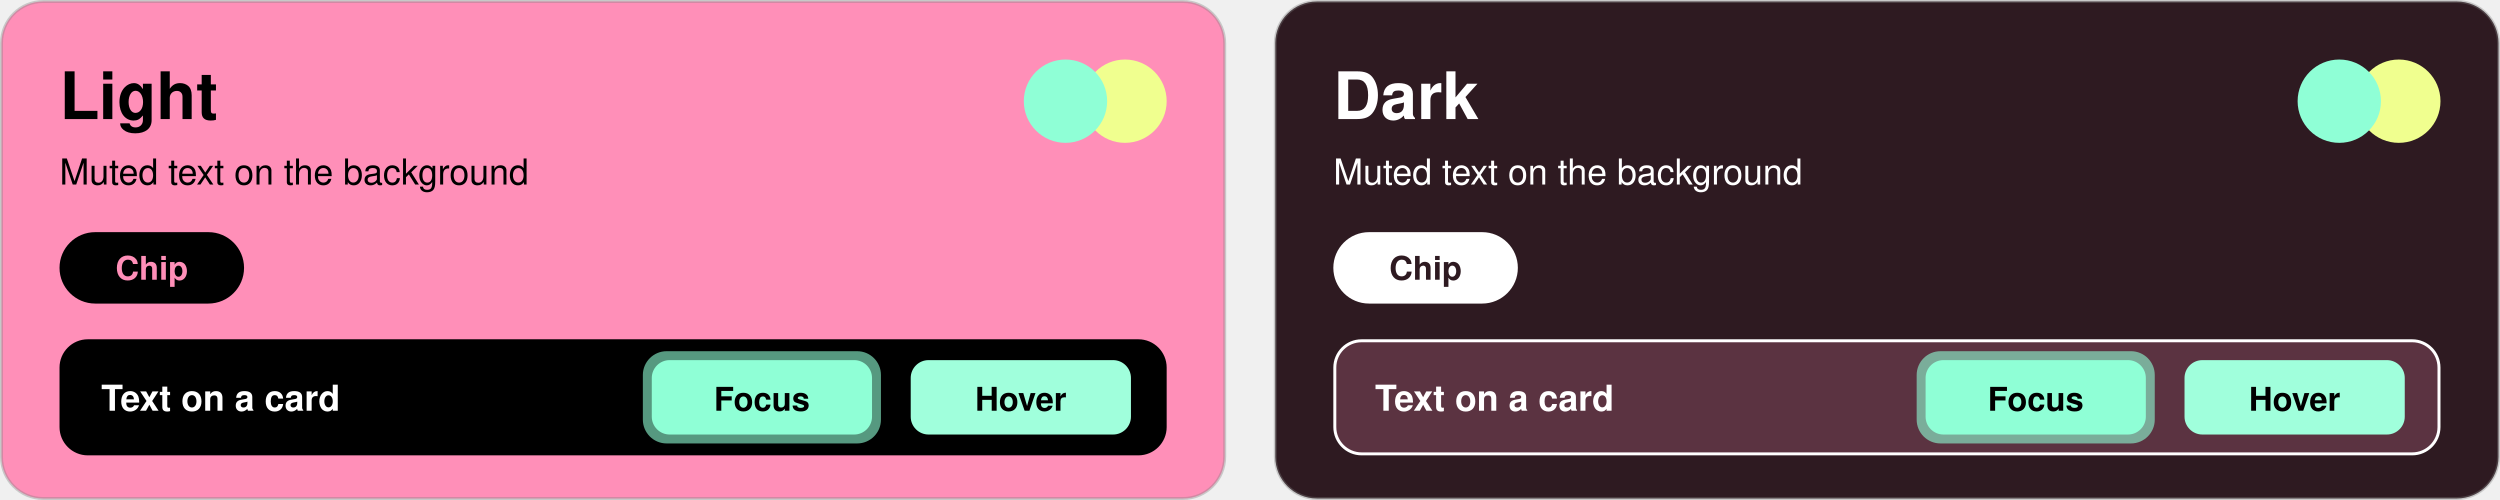
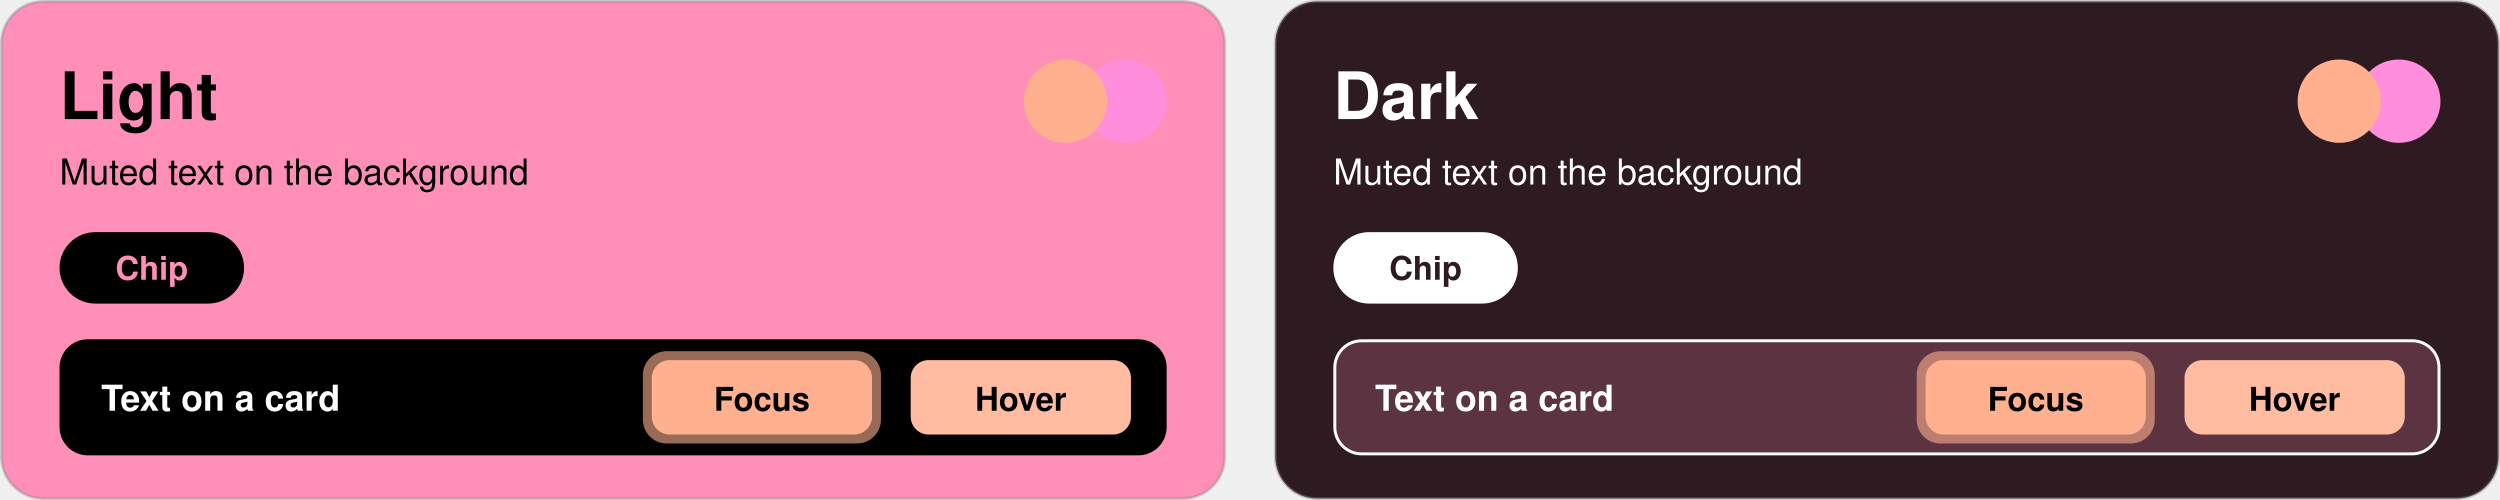
- <svg xmlns="http://www.w3.org/2000/svg" viewBox="0 0 840 168" width="840" height="168" role="img" aria-label="light bg: #ff8fb8; light surface: #000; light border: #000; light text: #000; light muted: #000; light onSurface: #fff; light accent: #8fffd6; light accentHover: #a0ffdc; light onAccent: #000; light soft: #000; light onSoft: #ff8fb8; light ring: rgba(143, 255, 214, 0.6); light extra: #f0ff8f; light shadow: #000; light decision dull: false; light decision light: true; light decision tinted: false; light decision lost: false; dark bg: #2e1a21; dark surface: #5b3341; dark border: #fff; dark text: #fff; dark muted: #fff; dark onSurface: #fff; dark accent: #8fffd6; dark accentHover: #a0ffdc; dark onAccent: #000; dark soft: #fff; dark onSoft: #2e1a21; dark ring: rgba(143, 255, 214, 0.6); dark extra: #f0ff8f; dark shadow: #8fffd6; dark decision dull: false; dark decision light: false; dark decision tinted: true; dark decision lost: false" font-family="system-ui, -apple-system, 'Segoe UI', Helvetica, Arial, sans-serif">
+ <svg xmlns="http://www.w3.org/2000/svg" viewBox="0 0 840 168" width="840" height="168" role="img" aria-label="light bg: #ff8fb8; light surface: #000; light border: #000; light text: #000; light muted: #000; light onSurface: #fff; light accent: #ffb08f; light accentHover: #ffbca0; light onAccent: #000; light soft: #000; light onSoft: #ff8fb8; light ring: rgba(255, 176, 143, 0.6); light extra: #ff8fdd; light shadow: #000; light decision dull: false; light decision light: true; light decision tinted: false; light decision lost: false; dark bg: #2e1a21; dark surface: #5b3341; dark border: #fff; dark text: #fff; dark muted: #fff; dark onSurface: #fff; dark accent: #ffb08f; dark accentHover: #ffbca0; dark onAccent: #000; dark soft: #fff; dark onSoft: #2e1a21; dark ring: rgba(255, 176, 143, 0.6); dark extra: #ff8fdd; dark shadow: #ffb08f; dark decision dull: false; dark decision light: false; dark decision tinted: true; dark decision lost: false" font-family="system-ui, -apple-system, 'Segoe UI', Helvetica, Arial, sans-serif">
  <defs>
    <pattern id="a-whole-theme-from-one-color-3-checker" width="16" height="16" patternUnits="userSpaceOnUse">
      <rect width="16" height="16" fill="#fff" />
      <path d="M0 0h8v8H0zM8 8h8v8H8z" fill="#d5d8e0" />
    </pattern>
  </defs>
  <g transform="translate(0 0)">
    <rect x="0.5" y="0.5" width="411" height="167" rx="14" fill="#ff8fb8" stroke="#808080" stroke-opacity="0.35" />
-     <circle cx="378" cy="34" r="14" fill="#f0ff8f" />
-     <circle cx="358" cy="34" r="14" fill="#8fffd6" />
+     <circle cx="378" cy="34" r="14" fill="#ff8fdd" />
+     <circle cx="358" cy="34" r="14" fill="#ffb08f" />
    <text x="20" y="40" font-size="22" font-weight="800" fill="#000">Light</text>
    <text x="20" y="62" font-size="12" fill="#000">Muted text on the background</text>
    <rect x="20" y="78" width="62" height="24" rx="12" fill="#000" />
    <text x="51" y="94" font-size="11" font-weight="700" text-anchor="middle" fill="#ff8fb8">Chip</text>
    <rect x="20.5" y="114.5" width="371" height="38" rx="9" fill="#000" stroke="#000" />
    <text x="34" y="138" font-size="12" font-weight="600" fill="#fff">Text on a card</text>
-     <rect x="216" y="118" width="80" height="31" rx="8" fill="rgba(143, 255, 214, 0.6)" />
-     <rect x="219" y="121" width="74" height="25" rx="6" fill="#8fffd6" />
+     <rect x="216" y="118" width="80" height="31" rx="8" fill="rgba(255, 176, 143, 0.6)" />
+     <rect x="219" y="121" width="74" height="25" rx="6" fill="#ffb08f" />
    <text x="256" y="138" font-size="11" font-weight="700" text-anchor="middle" fill="#000">Focus</text>
-     <rect x="306" y="121" width="74" height="25" rx="6" fill="#a0ffdc" />
+     <rect x="306" y="121" width="74" height="25" rx="6" fill="#ffbca0" />
    <text x="343" y="138" font-size="11" font-weight="700" text-anchor="middle" fill="#000">Hover</text>
  </g>
  <g transform="translate(428 0)">
    <rect x="0.5" y="0.5" width="411" height="167" rx="14" fill="#2e1a21" stroke="#808080" stroke-opacity="0.35" />
-     <circle cx="378" cy="34" r="14" fill="#f0ff8f" />
-     <circle cx="358" cy="34" r="14" fill="#8fffd6" />
+     <circle cx="378" cy="34" r="14" fill="#ff8fdd" />
+     <circle cx="358" cy="34" r="14" fill="#ffb08f" />
    <text x="20" y="40" font-size="22" font-weight="800" fill="#fff">Dark</text>
    <text x="20" y="62" font-size="12" fill="#fff">Muted text on the background</text>
    <rect x="20" y="78" width="62" height="24" rx="12" fill="#fff" />
    <text x="51" y="94" font-size="11" font-weight="700" text-anchor="middle" fill="#2e1a21">Chip</text>
    <rect x="20.5" y="114.5" width="371" height="38" rx="9" fill="#5b3341" stroke="#fff" />
    <text x="34" y="138" font-size="12" font-weight="600" fill="#fff">Text on a card</text>
-     <rect x="216" y="118" width="80" height="31" rx="8" fill="rgba(143, 255, 214, 0.6)" />
-     <rect x="219" y="121" width="74" height="25" rx="6" fill="#8fffd6" />
+     <rect x="216" y="118" width="80" height="31" rx="8" fill="rgba(255, 176, 143, 0.6)" />
+     <rect x="219" y="121" width="74" height="25" rx="6" fill="#ffb08f" />
    <text x="256" y="138" font-size="11" font-weight="700" text-anchor="middle" fill="#000">Focus</text>
-     <rect x="306" y="121" width="74" height="25" rx="6" fill="#a0ffdc" />
+     <rect x="306" y="121" width="74" height="25" rx="6" fill="#ffbca0" />
    <text x="343" y="138" font-size="11" font-weight="700" text-anchor="middle" fill="#000">Hover</text>
  </g>
</svg>
